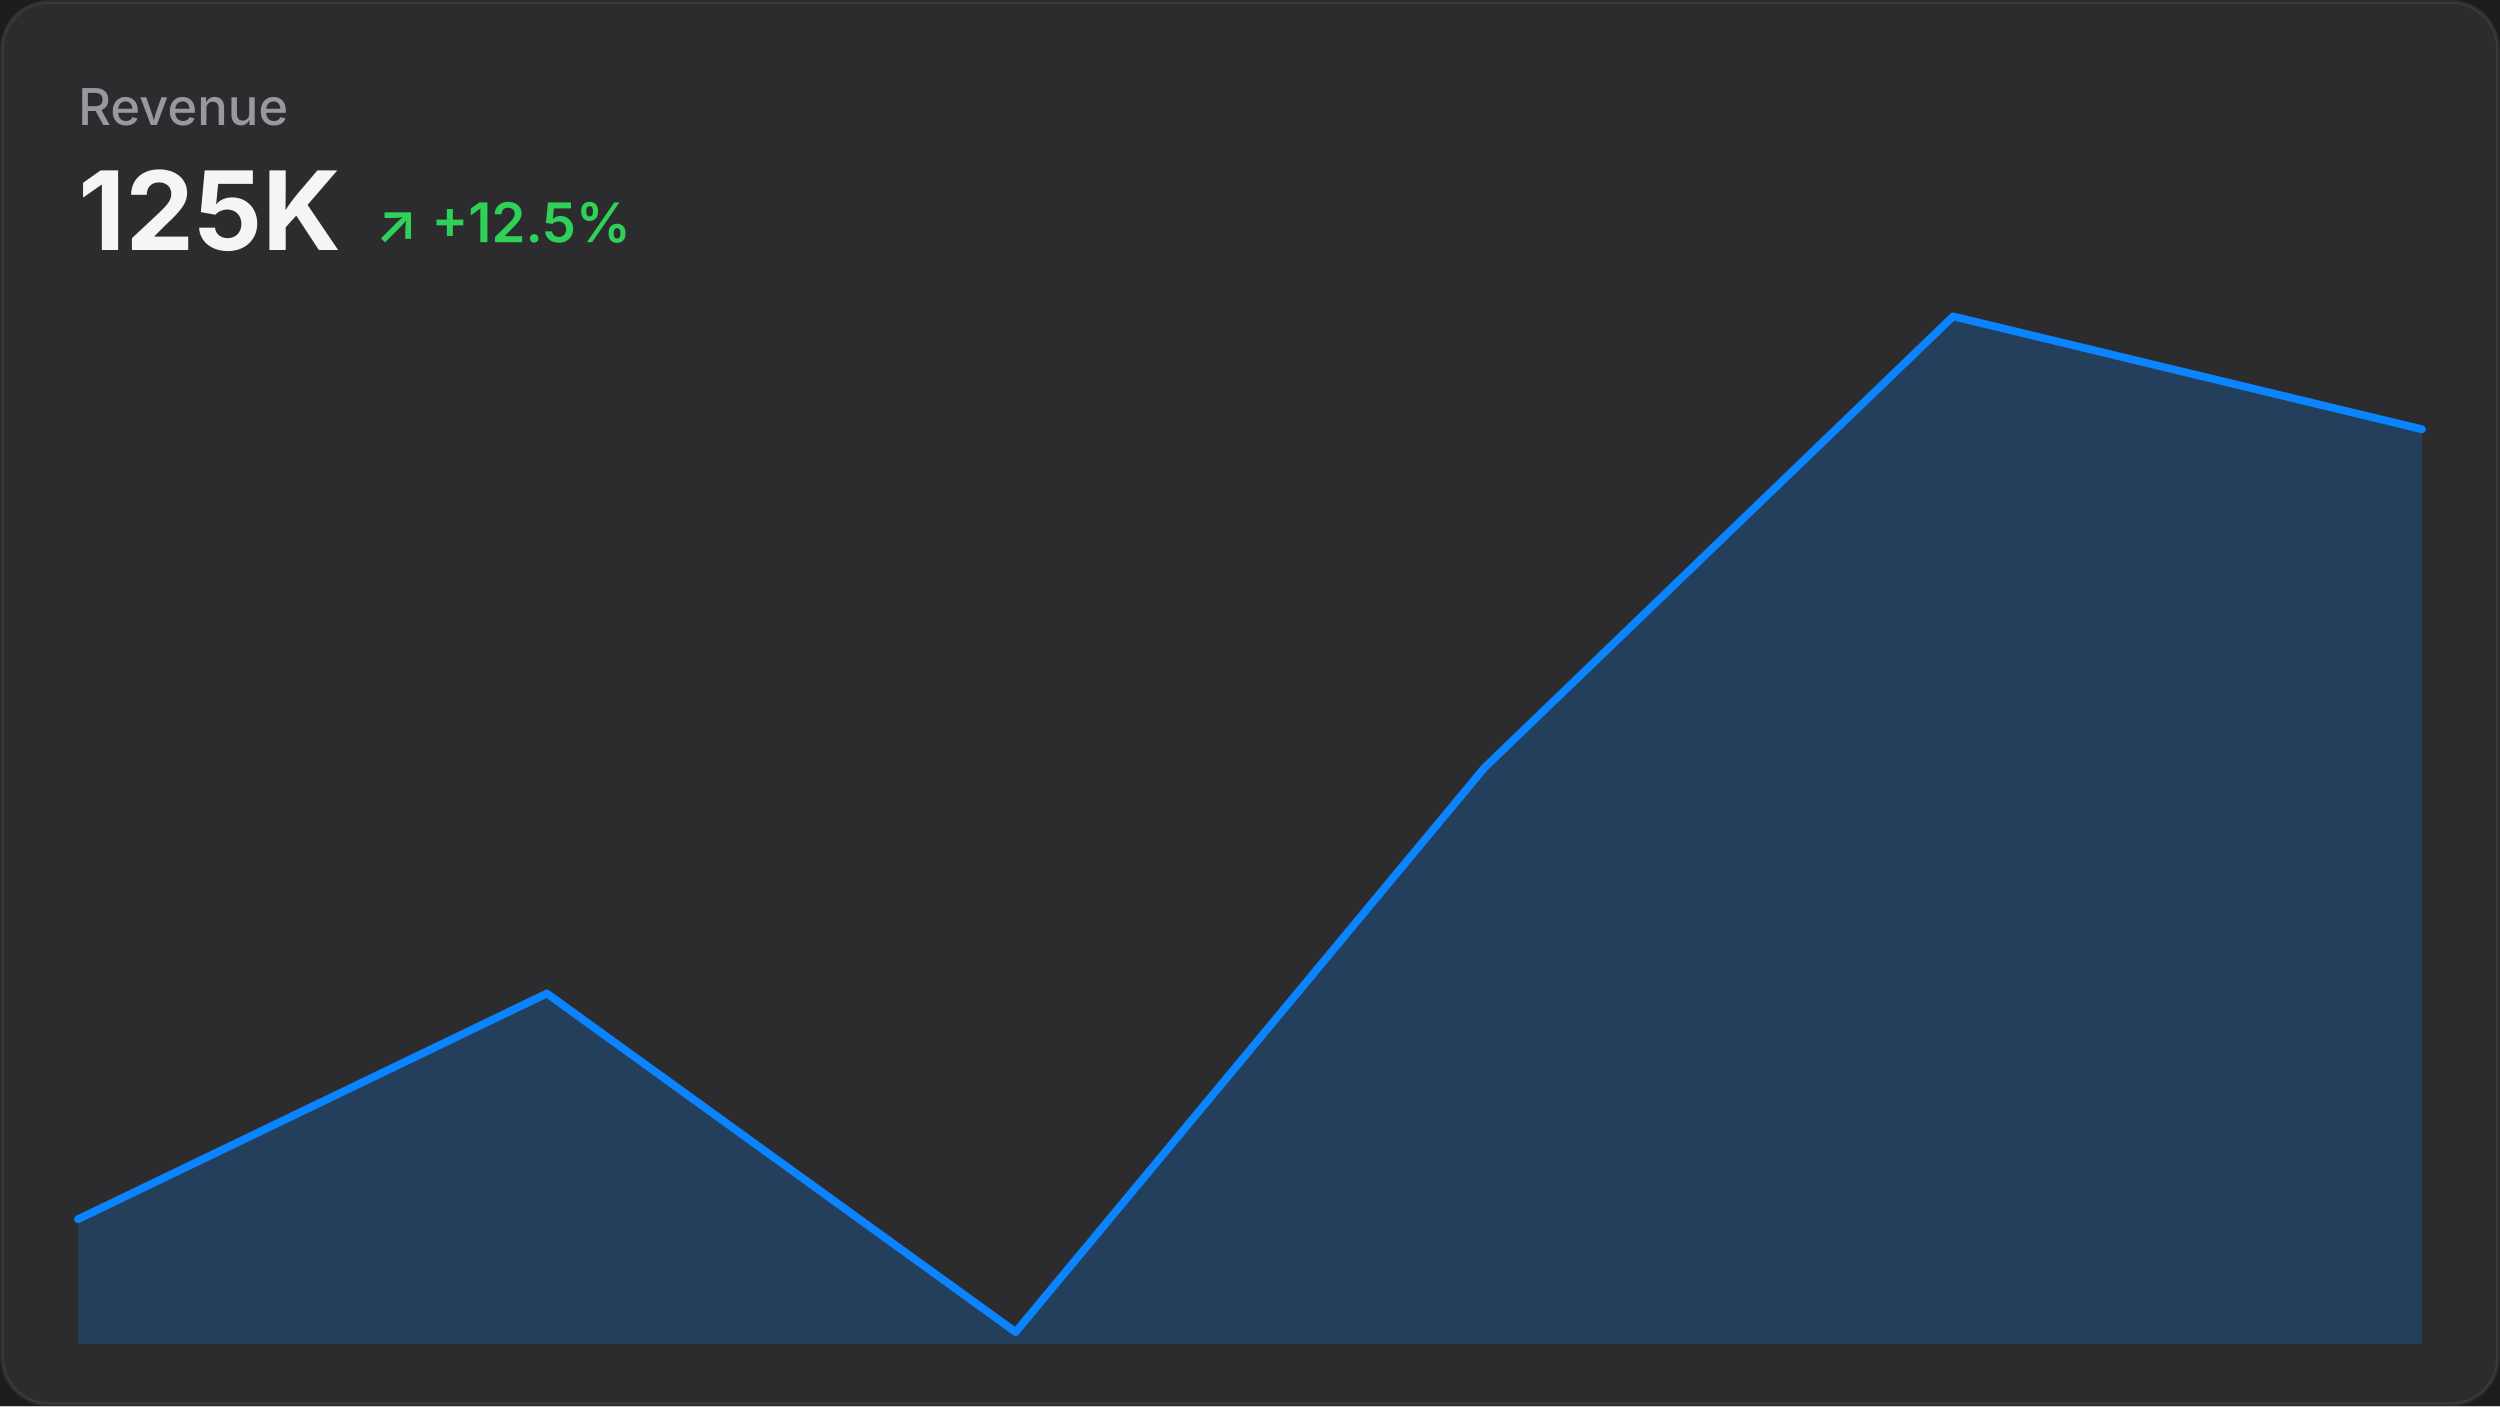
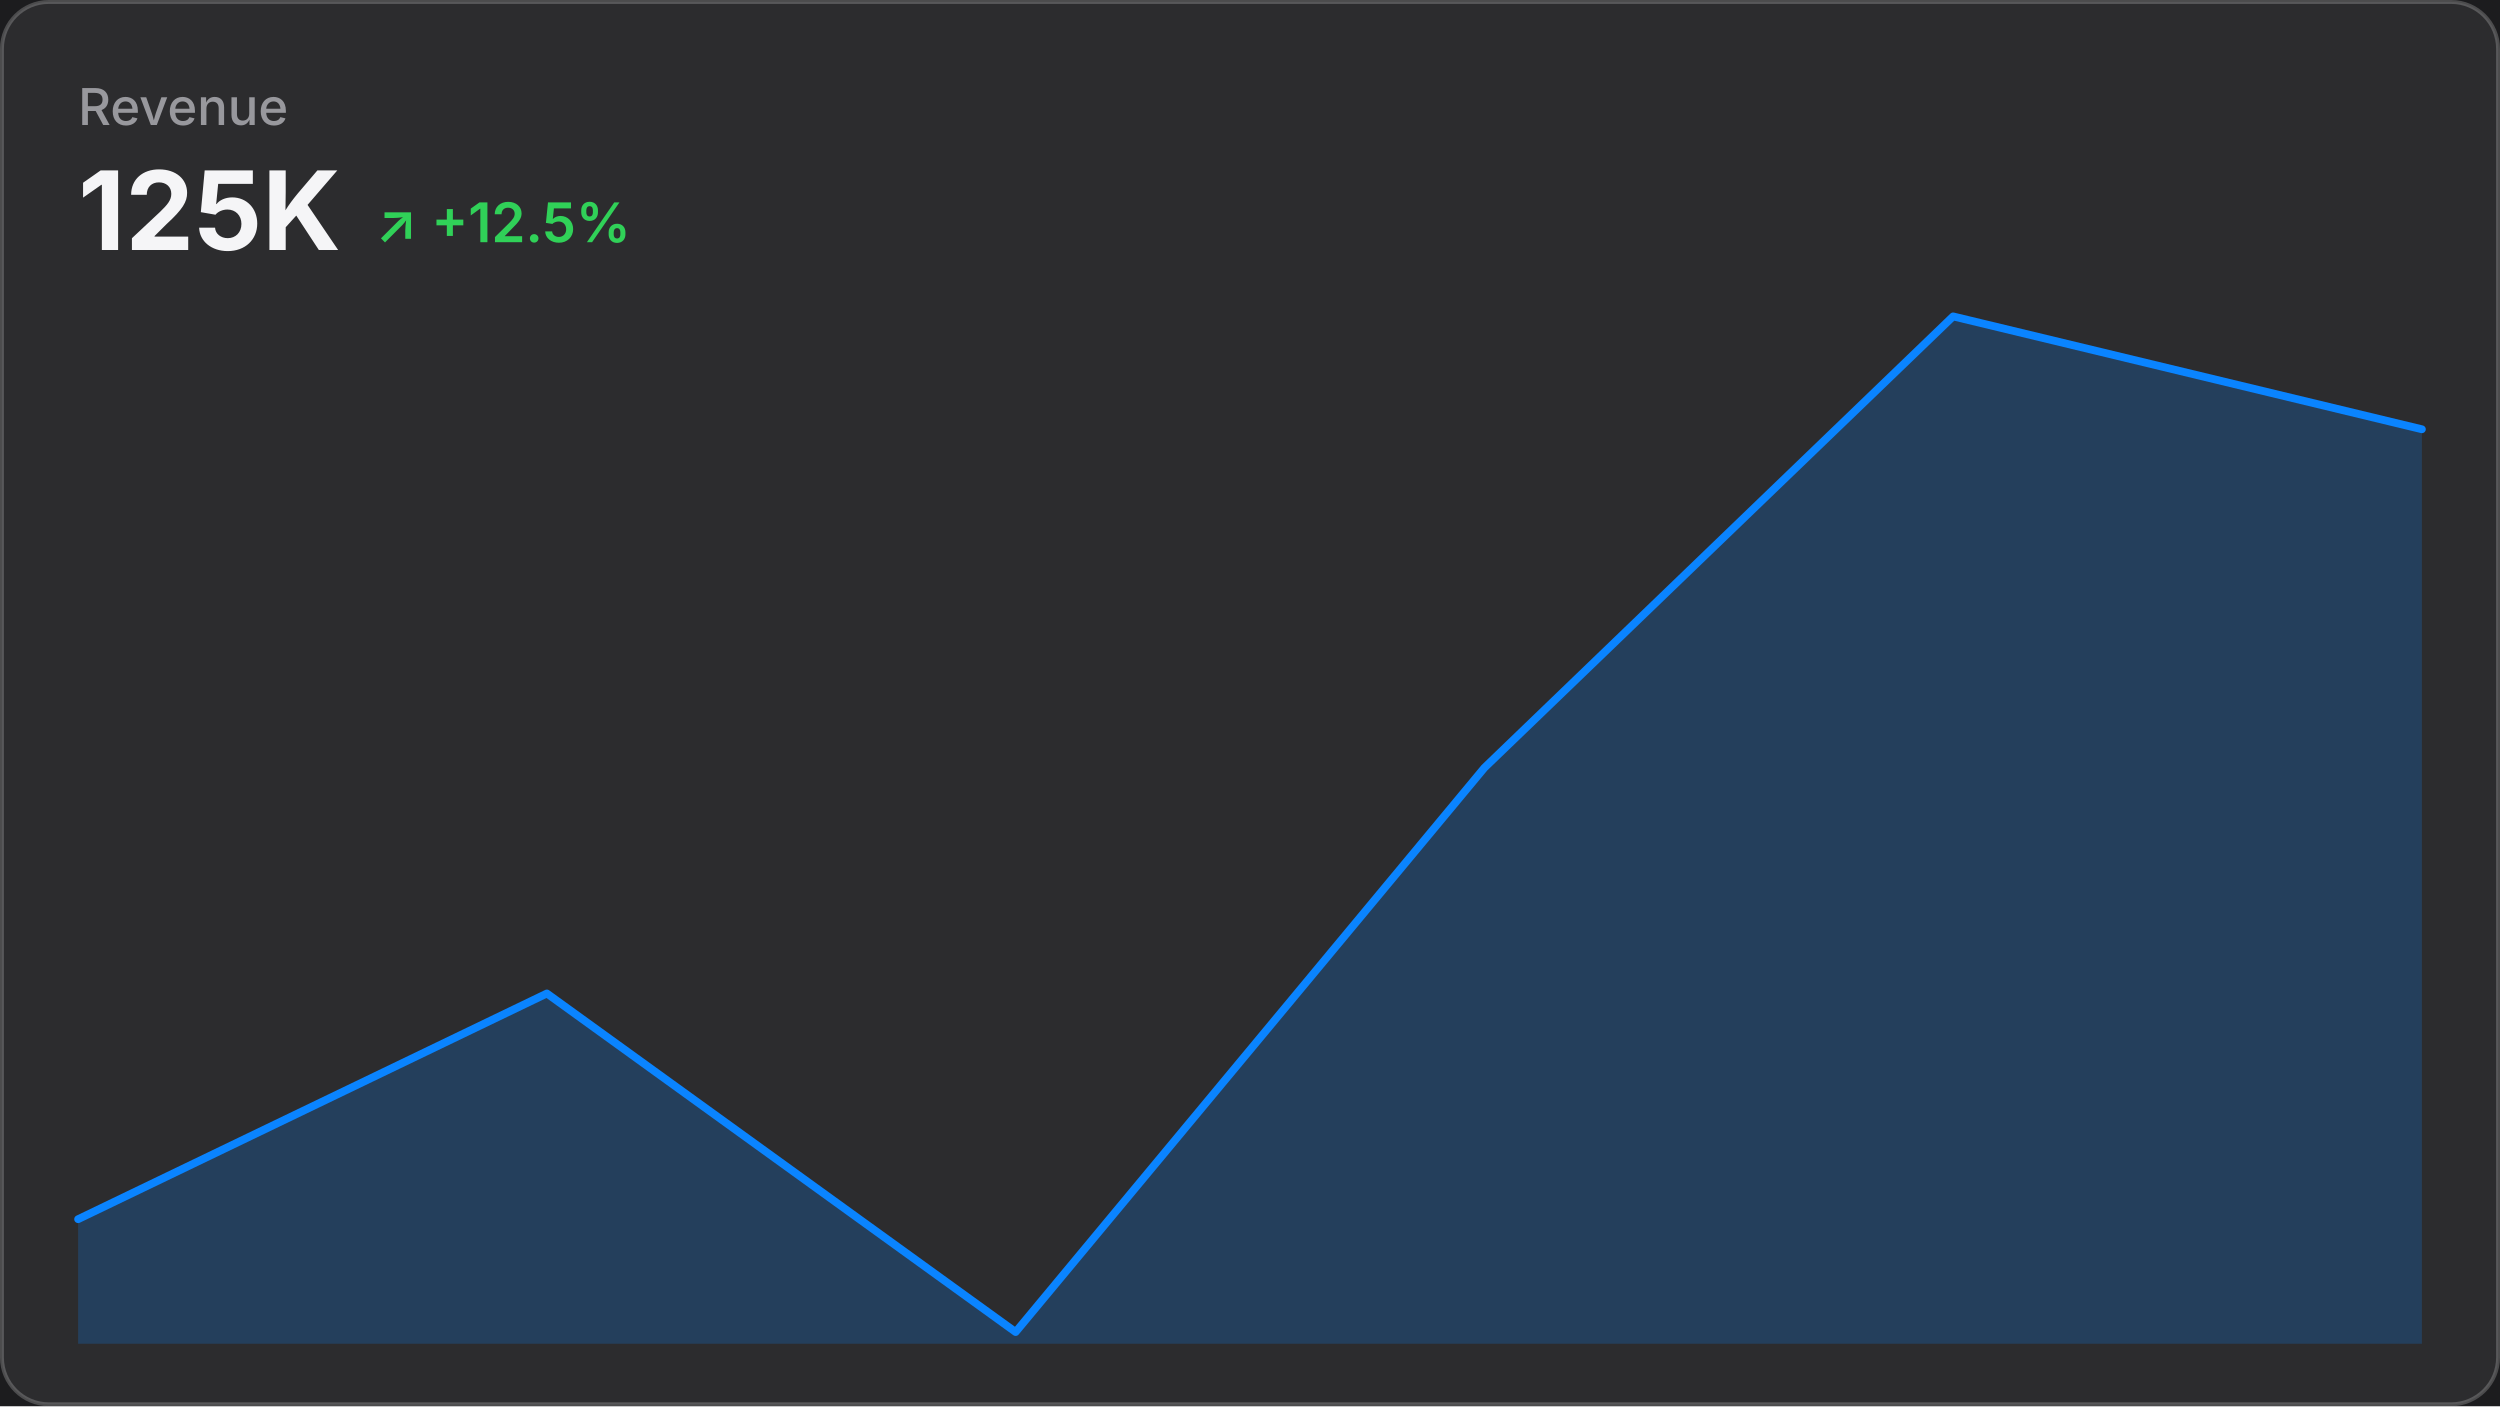
<svg xmlns="http://www.w3.org/2000/svg" width="640" height="360" viewBox="0 0 640 360" role="img" aria-label="Revenue is 125,000, up 12.5 percent versus the previous period." class="ck-chart" data-ck-type="kpi" data-ck-renderer="kpi" data-ck-id="ckrko6j8" style="color-scheme:dark;font-family:Inter, sans-serif;font-variant-numeric:tabular-nums;font-feature-settings:'tnum'">
  <rect width="100%" height="100%" fill="#1c1c1e" data-ck-card="1" />
-   <rect x="0.5" y="0.5" width="639" height="359" rx="12" fill="#2c2c2e" stroke="rgba(245, 245, 247, 0.07)" />
+   <rect x="0.5" y="0.5" width="639" height="359" rx="12" fill="#2c2c2e" stroke="rgba(245, 245, 247, 0.22)" />
  <text x="20" y="32" fill="#98989d" font-size="13" font-weight="500">Revenue</text>
  <text x="20" y="64" fill="#f5f5f7" font-size="28" font-weight="700">125K</text>
  <text x="96" y="62" fill="#30d158" font-size="14" font-weight="600">↗ +12.5%</text>
  <path d="M 20 312.11 L 140 254.33 L 260 341 L 380 196.56 L 500 81 L 620 109.89 L 620 344 L 20 344 Z" fill="#0a84ff" fill-opacity="0.22" stroke="none" />
  <path d="M 20 312.11 L 140 254.33 L 260 341 L 380 196.56 L 500 81 L 620 109.89" fill="none" stroke="#0a84ff" stroke-width="2" stroke-linejoin="round" stroke-linecap="round" />
</svg>
